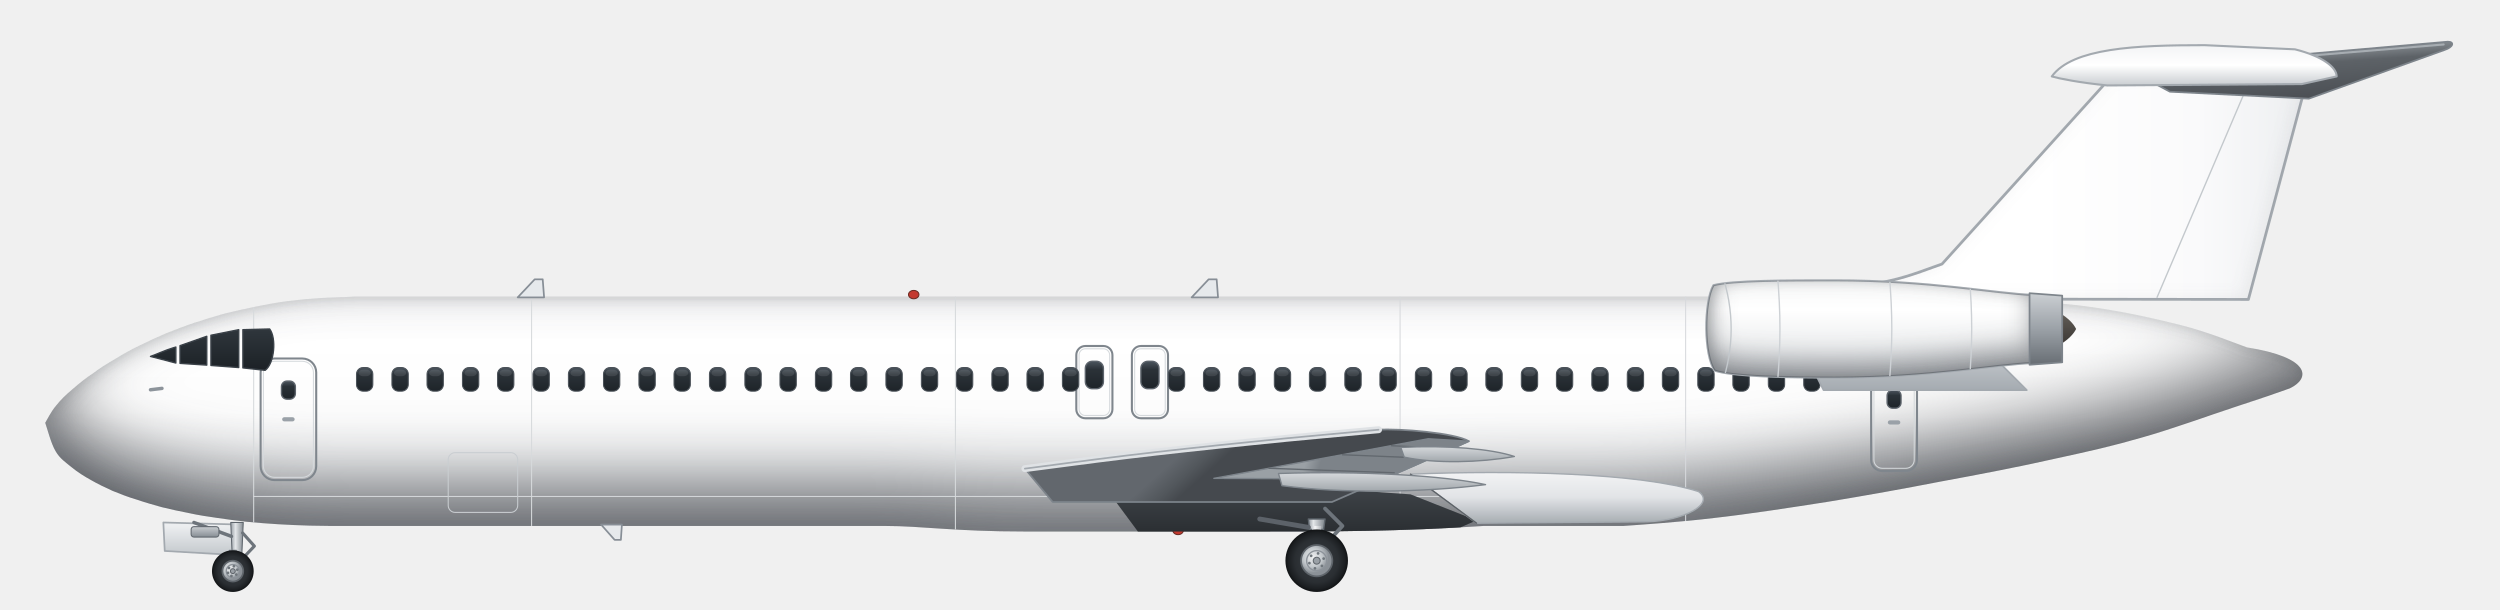
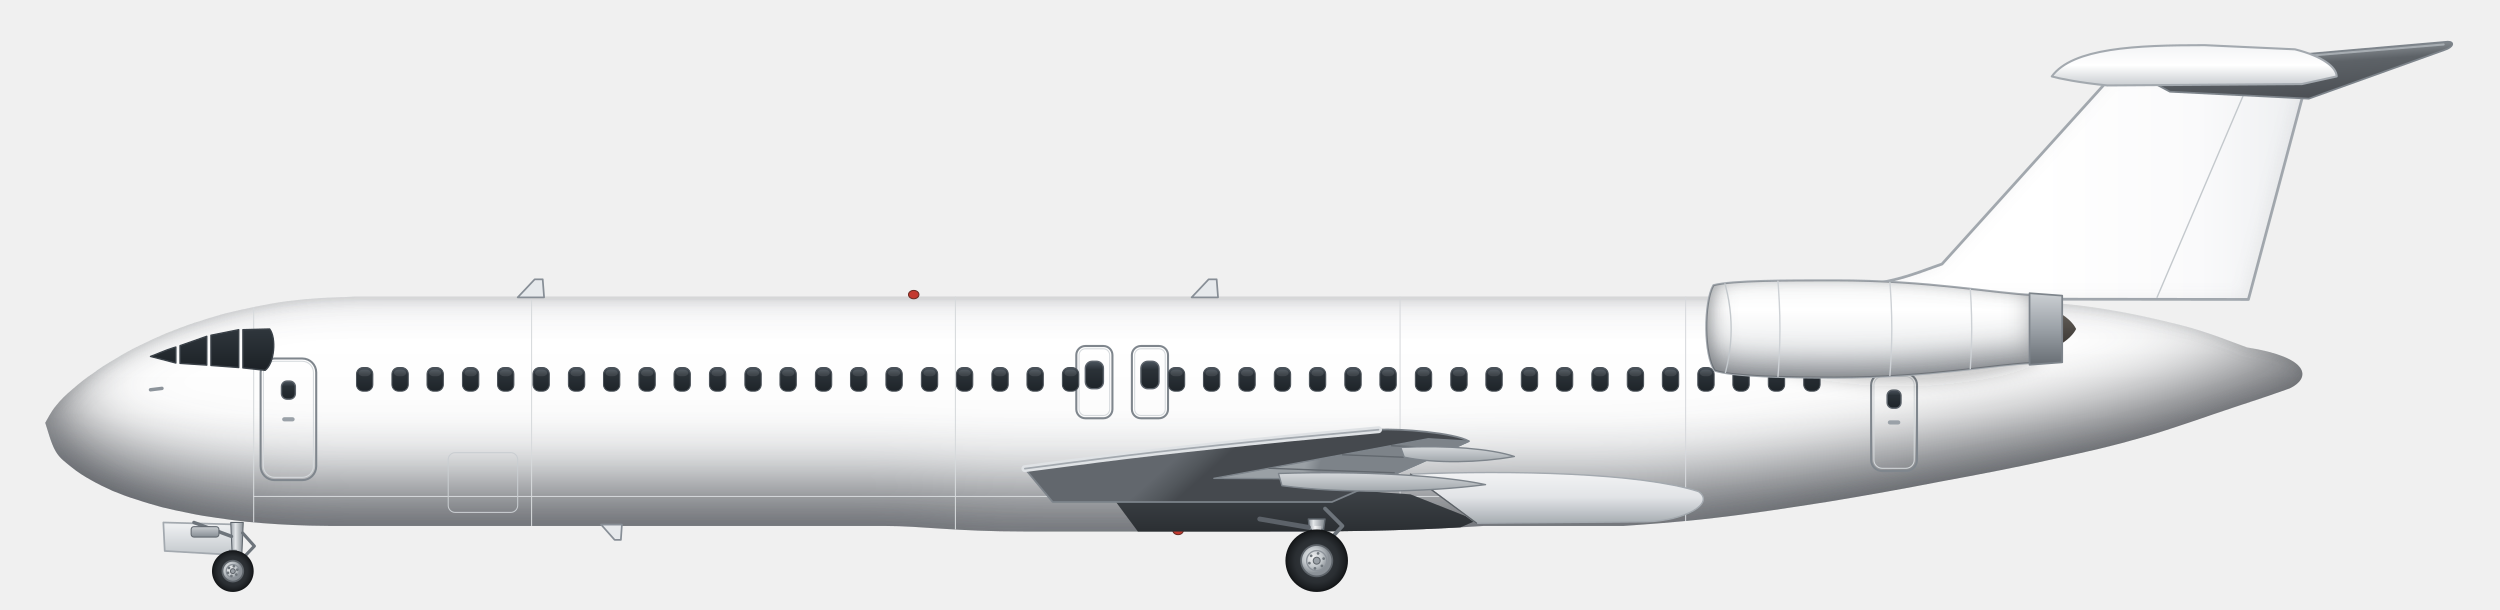
<svg xmlns="http://www.w3.org/2000/svg" viewBox="-12 -170.4 717.6 175.4" width="718" height="175" role="img" aria-label="BAC One-Eleven 500">
  <defs>
    <linearGradient id="BAC111500-g0" gradientUnits="userSpaceOnUse" x1="573.1" y1="-180" x2="651.6" y2="-180">
      <stop offset="0" stop-color="#ffffff" />
      <stop offset="0.6" stop-color="#fafafb" />
      <stop offset="1" stop-color="#eceef0" />
    </linearGradient>
    <filter id="BAC111500-f1" x="-8%" y="-20%" width="115.9%" height="140%" color-interpolation-filters="sRGB">
      <feFlood flood-color="#5b6168" flood-opacity="0.1" result="c" />
      <feComposite in="c" in2="SourceAlpha" operator="out" result="o" />
      <feOffset in="o" dx="-1" dy="0" result="s" />
      <feGaussianBlur in="s" stdDeviation="2.4" result="b" />
      <feComposite in="b" in2="SourceAlpha" operator="in" />
    </filter>
    <linearGradient id="BAC111500-g2" gradientUnits="userSpaceOnUse" x1="0" y1="-85" x2="0" y2="-19">
      <stop offset="0" stop-color="#eceef0" />
      <stop offset="0.0" stop-color="#f8f8f9" />
      <stop offset="0.2" stop-color="#ffffff" />
      <stop offset="0.5" stop-color="#fcfcfc" />
      <stop offset="0.7" stop-color="#f1f2f3" />
      <stop offset="1" stop-color="#e4e6e8" />
    </linearGradient>
    <clipPath id="BAC111500-c3">
      <path d="M0 -48.7C0.5 -49.5 1.7 -52.0 3.1 -53.6C4.4 -55.3 6.1 -56.9 7.9 -58.4C9.7 -60.0 11.6 -61.5 13.7 -62.9C15.7 -64.4 17.9 -65.8 20.2 -67.1C22.4 -68.5 24.8 -69.8 27.3 -71.0C29.7 -72.2 32.3 -73.4 34.9 -74.5C37.5 -75.5 40.2 -76.6 43.0 -77.5C45.8 -78.4 48.6 -79.3 51.5 -80.1C54.4 -80.8 57.4 -81.5 60.4 -82.1C63.4 -82.7 66.5 -83.3 69.6 -83.7C72.7 -84.1 75.9 -84.4 79.2 -84.6C82.4 -84.8 87.4 -84.9 89.1 -85L546.6 -85C553.0 -84.5 574.0 -83.8 585.3 -82.5C596.7 -81.1 606.4 -78.9 614.4 -76.9C622.5 -74.9 630.6 -71.5 633.8 -70.4C652.2 -67.5 652.2 -61.5 646.1 -58.6C643.4 -57.6 637.0 -55.4 629.9 -53.1C622.9 -50.8 612.2 -46.9 603.7 -44.5C595.1 -42.0 588.4 -40.5 578.7 -38.4C569.1 -36.2 556.6 -33.8 545.7 -31.8C534.9 -29.7 524.3 -27.8 513.4 -26.0C502.5 -24.3 490.3 -22.4 480.4 -21.3C470.5 -20.1 458.5 -19.3 454.2 -19L414 -19C390 -17.4 370 -17.4 350 -17.4L282 -17.4C262 -17.4 252 -19 242 -19L85.8 -19C84.2 -19.0 79.4 -19.0 76.2 -19.1C73.1 -19.2 70.1 -19.3 67.0 -19.5C64.0 -19.7 61.0 -19.9 58.1 -20.2C55.2 -20.5 52.4 -20.9 49.6 -21.3C46.8 -21.7 44.1 -22.1 41.4 -22.7C38.7 -23.2 36.1 -23.8 33.6 -24.4C31.1 -25.1 28.6 -25.8 26.3 -26.6C23.9 -27.3 21.6 -28.2 19.4 -29.1C17.2 -30.1 15.1 -31.1 13.2 -32.2C11.2 -33.3 9.3 -34.5 7.6 -35.9C5.9 -37.3 4.2 -38.4 3 -40.5C1.7 -42.6 0.5 -47.3 0 -48.7Z" />
    </clipPath>
    <filter id="BAC111500-f4" x="-6%" y="-100%" width="112.0%" height="300%" color-interpolation-filters="sRGB">
      <feFlood flood-color="#2f3338" flood-opacity="0.7" result="c" />
      <feComposite in="c" in2="SourceAlpha" operator="out" result="o" />
      <feOffset in="o" dx="0" dy="-11.5" result="s" />
      <feGaussianBlur in="s" stdDeviation="9.9" result="b" />
      <feComposite in="b" in2="SourceAlpha" operator="in" />
    </filter>
    <filter id="BAC111500-f5" x="-8%" y="-30%" width="115.9%" height="160%" color-interpolation-filters="sRGB">
      <feFlood flood-color="#4c5258" flood-opacity="0.1" result="c" />
      <feComposite in="c" in2="SourceAlpha" operator="out" result="o" />
      <feOffset in="o" dx="0" dy="1" result="s" />
      <feGaussianBlur in="s" stdDeviation="1.4" result="b" />
      <feComposite in="b" in2="SourceAlpha" operator="in" />
    </filter>
    <filter id="BAC111500-f6" x="-8%" y="-30%" width="115.9%" height="160%" color-interpolation-filters="sRGB">
      <feFlood flood-color="#3b4046" flood-opacity="0.2" result="c" />
      <feComposite in="c" in2="SourceAlpha" operator="out" result="o" />
      <feOffset in="o" dx="2.8" dy="-2" result="s" />
      <feGaussianBlur in="s" stdDeviation="3.5" result="b" />
      <feComposite in="b" in2="SourceAlpha" operator="in" />
    </filter>
    <linearGradient id="BAC111500-g7" gradientUnits="userSpaceOnUse" x1="0" y1="-60.7" x2="0" y2="-55.5">
      <stop offset="0" stop-color="#4b545d" />
      <stop offset="0.3" stop-color="#2b3238" />
      <stop offset="1" stop-color="#1e2429" />
    </linearGradient>
    <linearGradient id="BAC111500-g8" gradientUnits="userSpaceOnUse" x1="0" y1="-66.4" x2="0" y2="-58.5">
      <stop offset="0" stop-color="#4b545d" />
      <stop offset="0.3" stop-color="#2b3238" />
      <stop offset="1" stop-color="#1e2429" />
    </linearGradient>
    <linearGradient id="BAC111500-g9" gradientUnits="userSpaceOnUse" x1="0" y1="-66.4" x2="0" y2="-58.5">
      <stop offset="0" stop-color="#4b545d" />
      <stop offset="0.3" stop-color="#2b3238" />
      <stop offset="1" stop-color="#1e2429" />
    </linearGradient>
    <linearGradient id="BAC111500-g10" gradientUnits="userSpaceOnUse" x1="0" y1="-58.1" x2="0" y2="-52.9">
      <stop offset="0" stop-color="#4b545d" />
      <stop offset="0.3" stop-color="#2b3238" />
      <stop offset="1" stop-color="#1e2429" />
    </linearGradient>
    <linearGradient id="BAC111500-g11" gradientUnits="userSpaceOnUse" x1="0" y1="-64.6" x2="0" y2="-57.8">
      <stop offset="0" stop-color="#4b545d" />
      <stop offset="0.3" stop-color="#2b3238" />
      <stop offset="1" stop-color="#1e2429" />
    </linearGradient>
    <linearGradient id="BAC111500-g12" gradientUnits="userSpaceOnUse" x1="0" y1="-83.1" x2="0" y2="-63.2">
      <stop offset="0" stop-color="#59626b" />
      <stop offset="0.4" stop-color="#2e353b" />
      <stop offset="1" stop-color="#1b2025" />
    </linearGradient>
    <linearGradient id="BAC111500-g13" gradientUnits="userSpaceOnUse" x1="0" y1="-34.3" x2="0" y2="-17.4">
      <stop offset="0" stop-color="#454a4f" />
      <stop offset="1" stop-color="#2b2f33" />
    </linearGradient>
    <linearGradient id="BAC111500-g14" gradientUnits="userSpaceOnUse" x1="0" y1="-34.9" x2="0" y2="-19.8">
      <stop offset="0" stop-color="#f3f4f5" />
      <stop offset="0.5" stop-color="#e2e4e7" />
      <stop offset="1" stop-color="#a7adb2" />
    </linearGradient>
    <linearGradient id="BAC111500-g15" gradientUnits="userSpaceOnUse" x1="363.6" y1="-20" x2="368.4" y2="-20">
      <stop offset="0" stop-color="#8e959c" />
      <stop offset="0.3" stop-color="#e4e7e9" />
      <stop offset="1" stop-color="#7d848b" />
    </linearGradient>
    <linearGradient id="BAC111500-g16" gradientUnits="userSpaceOnUse" x1="363.6" y1="-20" x2="368.4" y2="-20">
      <stop offset="0" stop-color="#9aa1a8" />
      <stop offset="0.4" stop-color="#f6f7f8" />
      <stop offset="1" stop-color="#8b9198" />
    </linearGradient>
    <radialGradient id="BAC111500-g17" gradientUnits="userSpaceOnUse" cx="366" cy="-9" r="9">
      <stop offset="0" stop-color="#3a3f44" />
      <stop offset="0.7" stop-color="#2a2e32" />
      <stop offset="0.9" stop-color="#1c1f22" />
      <stop offset="1" stop-color="#111315" />
    </radialGradient>
    <radialGradient id="BAC111500-g18" gradientUnits="userSpaceOnUse" cx="364.9" cy="-10.0" r="4.5">
      <stop offset="0" stop-color="#f0f1f2" />
      <stop offset="0.6" stop-color="#c3c8cc" />
      <stop offset="1" stop-color="#8b9197" />
    </radialGradient>
    <linearGradient id="BAC111500-g19" gradientUnits="userSpaceOnUse" x1="0" y1="-19" x2="0" y2="-10.6">
      <stop offset="0" stop-color="#eceef0" />
      <stop offset="1" stop-color="#c3c8cc" />
    </linearGradient>
    <linearGradient id="BAC111500-g20" gradientUnits="userSpaceOnUse" x1="53.2" y1="-20" x2="57.2" y2="-20">
      <stop offset="0" stop-color="#8e959c" />
      <stop offset="0.4" stop-color="#e4e7e9" />
      <stop offset="1" stop-color="#7d848b" />
    </linearGradient>
    <linearGradient id="BAC111500-g21" gradientUnits="userSpaceOnUse" x1="0" y1="-18.8" x2="0" y2="-15.8">
      <stop offset="0" stop-color="#c9cdd1" />
      <stop offset="1" stop-color="#868d94" />
    </linearGradient>
    <radialGradient id="BAC111500-g22" gradientUnits="userSpaceOnUse" cx="54" cy="-6" r="6">
      <stop offset="0" stop-color="#3a3f44" />
      <stop offset="0.7" stop-color="#2a2e32" />
      <stop offset="0.9" stop-color="#1c1f22" />
      <stop offset="1" stop-color="#111315" />
    </radialGradient>
    <radialGradient id="BAC111500-g23" gradientUnits="userSpaceOnUse" cx="53.2" cy="-6.7" r="3">
      <stop offset="0" stop-color="#f0f1f2" />
      <stop offset="0.6" stop-color="#c3c8cc" />
      <stop offset="1" stop-color="#8b9197" />
    </radialGradient>
    <linearGradient id="BAC111500-g24" gradientUnits="userSpaceOnUse" x1="327.8" y1="-40.5" x2="333.8" y2="-33.7">
      <stop offset="0" stop-color="#62676d" />
      <stop offset="0.6" stop-color="#52575c" />
      <stop offset="1" stop-color="#45494e" />
    </linearGradient>
    <linearGradient id="BAC111500-g25" gradientUnits="userSpaceOnUse" x1="362.9" y1="-37.6" x2="366.9" y2="-36.4">
      <stop offset="0" stop-color="#9aa0a5" />
      <stop offset="1" stop-color="#7d8389" />
    </linearGradient>
    <linearGradient id="BAC111500-g26" gradientUnits="userSpaceOnUse" x1="0" y1="-34.7" x2="0" y2="-28.3">
      <stop offset="0" stop-color="#d9dcdf" />
      <stop offset="1" stop-color="#9ba1a6" />
    </linearGradient>
    <linearGradient id="BAC111500-g27" gradientUnits="userSpaceOnUse" x1="0" y1="-42.2" x2="0" y2="-36.9">
      <stop offset="0" stop-color="#d9dcdf" />
      <stop offset="1" stop-color="#9ba1a6" />
    </linearGradient>
    <linearGradient id="BAC111500-g28" gradientUnits="userSpaceOnUse" x1="651.6" y1="-156.4" x2="652.6" y2="-142">
      <stop offset="0" stop-color="#8b9196" />
      <stop offset="0.3" stop-color="#5d6267" />
      <stop offset="1" stop-color="#4b4f54" />
    </linearGradient>
    <linearGradient id="BAC111500-g29" gradientUnits="userSpaceOnUse" x1="0" y1="-157.4" x2="0" y2="-145.8">
      <stop offset="0" stop-color="#f3f4f5" />
      <stop offset="0.5" stop-color="#ffffff" />
      <stop offset="1" stop-color="#c9cdd1" />
    </linearGradient>
-     <linearGradient id="BAC111500-g30" gradientUnits="userSpaceOnUse" x1="0" y1="-75.7" x2="0" y2="-58.1">
-       <stop offset="0" stop-color="#d9dcdf" />
-       <stop offset="1" stop-color="#a5abb1" />
-     </linearGradient>
+     <filter id="BAC111500-f30" x="-30%" y="-60%" width="160%" height="220%">
+       <feGaussianBlur stdDeviation="2.4" />
+     </filter>
    <linearGradient id="BAC111500-g31" gradientUnits="userSpaceOnUse" x1="0" y1="-83.1" x2="0" y2="-68.4">
      <stop offset="0" stop-color="#6d6862" />
      <stop offset="1" stop-color="#2f2c29" />
    </linearGradient>
    <linearGradient id="BAC111500-g32" gradientUnits="userSpaceOnUse" x1="0" y1="-89.7" x2="0" y2="-61.7">
      <stop offset="0" stop-color="#e4e6e8" />
      <stop offset="0.0" stop-color="#f7f8f8" />
      <stop offset="0.3" stop-color="#ffffff" />
      <stop offset="0.6" stop-color="#f1f2f3" />
      <stop offset="1" stop-color="#dcdfe2" />
    </linearGradient>
    <filter id="BAC111500-f33" x="-30%" y="-60%" width="160%" height="220.0%" color-interpolation-filters="sRGB">
      <feFlood flood-color="#30353a" flood-opacity="0.5" result="c" />
      <feComposite in="c" in2="SourceAlpha" operator="out" result="o" />
      <feOffset in="o" dx="0" dy="-4" result="s" />
      <feGaussianBlur in="s" stdDeviation="4" result="b" />
      <feComposite in="b" in2="SourceAlpha" operator="in" />
    </filter>
    <filter id="BAC111500-f34" x="-30%" y="-30%" width="160%" height="160%" color-interpolation-filters="sRGB">
      <feFlood flood-color="#41474d" flood-opacity="0.2" result="c" />
      <feComposite in="c" in2="SourceAlpha" operator="out" result="o" />
      <feOffset in="o" dx="1.6" dy="0" result="s" />
      <feGaussianBlur in="s" stdDeviation="1.6" result="b" />
      <feComposite in="b" in2="SourceAlpha" operator="in" />
    </filter>
    <clipPath id="BAC111500-c35">
      <path d="M480.2 -88.3C485.7 -89.7 501.3 -89.7 515.1 -89.7C542.7 -89.7 561.1 -85.9 572.2 -85.5L572.2 -65.9C561.1 -65.5 542.7 -61.7 515.1 -61.7C501.3 -61.7 485.7 -62.0 480.6 -63.7C477.4 -68.0 477.4 -83.4 480.2 -88.3Z" />
    </clipPath>
    <linearGradient id="BAC111500-g36" gradientUnits="userSpaceOnUse" x1="0" y1="-85.5" x2="0" y2="-65.9">
      <stop offset="0" stop-color="#c9cdd1" />
      <stop offset="0.5" stop-color="#9ba1a7" />
      <stop offset="1" stop-color="#6a7076" />
    </linearGradient>
  </defs>
  <path d="M486.0 -84.4C490.0 -84.7 502.5 -85.3 510.0 -86.2C517.5 -87.0 525.0 -88.2 531.0 -89.6C537.0 -90.9 543.5 -93.6 546.0 -94.4L594.6 -148.2C595.6 -149.4 596.6 -149.4 599.2 -149.4L651.6 -149.4L634.2 -84.2Z" fill="url(#BAC111500-g0)" stroke="#a3a9af" stroke-width="0.8" stroke-linejoin="round" stroke-linecap="round" />
  <path d="M486.0 -84.4C490.0 -84.7 502.5 -85.3 510.0 -86.2C517.5 -87.0 525.0 -88.2 531.0 -89.6C537.0 -90.9 543.5 -93.6 546.0 -94.4L594.6 -148.2C595.6 -149.4 596.6 -149.4 599.2 -149.4L651.6 -149.4L634.2 -84.2Z" fill="#000" filter="url(#BAC111500-f1)" />
  <path d="M634.8 -147.8L607.9 -84.8" fill="none" stroke="#c3c8cc" stroke-width="0.4" stroke-linejoin="round" stroke-linecap="round" />
  <path d="M599.6 -146.6L650.6 -146.6" fill="none" stroke="#d0d4d8" stroke-width="0.4" stroke-linejoin="round" stroke-linecap="round" />
  <path d="M0 -48.7C0.5 -49.5 1.7 -52.0 3.1 -53.6C4.4 -55.3 6.1 -56.9 7.9 -58.4C9.7 -60.0 11.6 -61.5 13.7 -62.9C15.7 -64.4 17.9 -65.8 20.2 -67.1C22.4 -68.5 24.8 -69.8 27.3 -71.0C29.7 -72.2 32.3 -73.4 34.9 -74.5C37.5 -75.5 40.2 -76.6 43.0 -77.5C45.8 -78.4 48.6 -79.3 51.5 -80.1C54.4 -80.8 57.4 -81.5 60.4 -82.1C63.4 -82.7 66.5 -83.3 69.6 -83.7C72.7 -84.1 75.9 -84.4 79.2 -84.6C82.4 -84.8 87.4 -84.9 89.1 -85L546.6 -85C553.0 -84.5 574.0 -83.8 585.3 -82.5C596.7 -81.1 606.4 -78.9 614.4 -76.9C622.5 -74.9 630.6 -71.5 633.8 -70.4C652.2 -67.5 652.2 -61.5 646.1 -58.6C643.4 -57.6 637.0 -55.4 629.9 -53.1C622.9 -50.8 612.2 -46.9 603.7 -44.5C595.1 -42.0 588.4 -40.5 578.7 -38.4C569.1 -36.2 556.6 -33.8 545.7 -31.8C534.9 -29.7 524.3 -27.8 513.4 -26.0C502.5 -24.3 490.3 -22.4 480.4 -21.3C470.5 -20.1 458.5 -19.3 454.2 -19L414 -19C390 -17.4 370 -17.4 350 -17.4L282 -17.4C262 -17.4 252 -19 242 -19L85.8 -19C84.2 -19.0 79.4 -19.0 76.2 -19.1C73.1 -19.2 70.1 -19.3 67.0 -19.5C64.0 -19.7 61.0 -19.9 58.1 -20.2C55.2 -20.5 52.4 -20.9 49.6 -21.3C46.8 -21.7 44.1 -22.1 41.4 -22.7C38.7 -23.2 36.1 -23.8 33.6 -24.4C31.1 -25.1 28.6 -25.8 26.3 -26.6C23.9 -27.3 21.6 -28.2 19.4 -29.1C17.2 -30.1 15.1 -31.1 13.2 -32.2C11.2 -33.3 9.3 -34.5 7.6 -35.9C5.9 -37.3 4.2 -38.4 3 -40.5C1.7 -42.6 0.5 -47.3 0 -48.7Z" fill="url(#BAC111500-g2)" />
  <path d="M0 -48.7C0.5 -49.5 1.7 -52.0 3.1 -53.6C4.4 -55.3 6.1 -56.9 7.9 -58.4C9.7 -60.0 11.6 -61.5 13.7 -62.9C15.7 -64.4 17.9 -65.8 20.2 -67.1C22.4 -68.5 24.8 -69.8 27.3 -71.0C29.7 -72.2 32.3 -73.4 34.9 -74.5C37.5 -75.5 40.2 -76.6 43.0 -77.5C45.8 -78.4 48.6 -79.3 51.5 -80.1C54.4 -80.8 57.4 -81.5 60.4 -82.1C63.4 -82.7 66.5 -83.3 69.6 -83.7C72.7 -84.1 75.9 -84.4 79.2 -84.6C82.4 -84.8 87.4 -84.9 89.1 -85L546.6 -85C553.0 -84.5 574.0 -83.8 585.3 -82.5C596.7 -81.1 606.4 -78.9 614.4 -76.9C622.5 -74.9 630.6 -71.5 633.8 -70.4C652.2 -67.5 652.2 -61.5 646.1 -58.6C643.4 -57.6 637.0 -55.4 629.9 -53.1C622.9 -50.8 612.2 -46.9 603.7 -44.5C595.1 -42.0 588.4 -40.5 578.7 -38.4C569.1 -36.2 556.6 -33.8 545.7 -31.8C534.9 -29.7 524.3 -27.8 513.4 -26.0C502.5 -24.3 490.3 -22.4 480.4 -21.3C470.5 -20.1 458.5 -19.3 454.2 -19L414 -19C390 -17.4 370 -17.4 350 -17.4L282 -17.4C262 -17.4 252 -19 242 -19L85.8 -19C84.2 -19.0 79.4 -19.0 76.2 -19.1C73.1 -19.2 70.1 -19.3 67.0 -19.5C64.0 -19.7 61.0 -19.9 58.1 -20.2C55.2 -20.5 52.4 -20.9 49.6 -21.3C46.8 -21.7 44.1 -22.1 41.4 -22.7C38.7 -23.2 36.1 -23.8 33.6 -24.4C31.1 -25.1 28.6 -25.8 26.3 -26.6C23.9 -27.3 21.6 -28.2 19.4 -29.1C17.2 -30.1 15.1 -31.1 13.2 -32.2C11.2 -33.3 9.3 -34.5 7.6 -35.9C5.9 -37.3 4.2 -38.4 3 -40.5C1.7 -42.6 0.5 -47.3 0 -48.7Z" fill="#000" filter="url(#BAC111500-f4)" />
  <path d="M0 -48.7C0.5 -49.5 1.7 -52.0 3.1 -53.6C4.4 -55.3 6.1 -56.9 7.9 -58.4C9.7 -60.0 11.6 -61.5 13.7 -62.9C15.7 -64.4 17.9 -65.8 20.2 -67.1C22.4 -68.5 24.8 -69.8 27.3 -71.0C29.7 -72.2 32.3 -73.4 34.9 -74.5C37.5 -75.5 40.2 -76.6 43.0 -77.5C45.8 -78.4 48.6 -79.3 51.5 -80.1C54.4 -80.8 57.4 -81.5 60.4 -82.1C63.4 -82.7 66.5 -83.3 69.6 -83.7C72.7 -84.1 75.9 -84.4 79.2 -84.6C82.4 -84.8 87.4 -84.9 89.1 -85L546.6 -85C553.0 -84.5 574.0 -83.8 585.3 -82.5C596.7 -81.1 606.4 -78.9 614.4 -76.9C622.5 -74.9 630.6 -71.5 633.8 -70.4C652.2 -67.5 652.2 -61.5 646.1 -58.6C643.4 -57.6 637.0 -55.4 629.9 -53.1C622.9 -50.8 612.2 -46.9 603.7 -44.5C595.1 -42.0 588.4 -40.5 578.7 -38.4C569.1 -36.2 556.6 -33.8 545.7 -31.8C534.9 -29.7 524.3 -27.8 513.4 -26.0C502.5 -24.3 490.3 -22.4 480.4 -21.3C470.5 -20.1 458.5 -19.3 454.2 -19L414 -19C390 -17.4 370 -17.4 350 -17.4L282 -17.4C262 -17.4 252 -19 242 -19L85.8 -19C84.2 -19.0 79.4 -19.0 76.2 -19.1C73.1 -19.2 70.1 -19.3 67.0 -19.5C64.0 -19.7 61.0 -19.9 58.1 -20.2C55.2 -20.5 52.4 -20.9 49.6 -21.3C46.8 -21.7 44.1 -22.1 41.4 -22.7C38.7 -23.2 36.1 -23.8 33.6 -24.4C31.1 -25.1 28.6 -25.8 26.3 -26.6C23.9 -27.3 21.6 -28.2 19.4 -29.1C17.2 -30.1 15.1 -31.1 13.2 -32.2C11.2 -33.3 9.3 -34.5 7.6 -35.9C5.9 -37.3 4.2 -38.4 3 -40.5C1.7 -42.6 0.5 -47.3 0 -48.7Z" fill="#000" filter="url(#BAC111500-f5)" />
  <path d="M0 -48.7C0.5 -49.5 1.7 -52.0 3.1 -53.6C4.4 -55.3 6.1 -56.9 7.9 -58.4C9.7 -60.0 11.6 -61.5 13.7 -62.9C15.7 -64.4 17.9 -65.8 20.2 -67.1C22.4 -68.5 24.8 -69.8 27.3 -71.0C29.7 -72.2 32.3 -73.4 34.9 -74.5C37.5 -75.5 40.2 -76.6 43.0 -77.5C45.8 -78.4 48.6 -79.3 51.5 -80.1C54.4 -80.8 57.4 -81.5 60.4 -82.1C63.4 -82.7 66.5 -83.3 69.6 -83.7C72.7 -84.1 75.9 -84.4 79.2 -84.6C82.4 -84.8 87.4 -84.9 89.1 -85L546.6 -85C553.0 -84.5 574.0 -83.8 585.3 -82.5C596.7 -81.1 606.4 -78.9 614.4 -76.9C622.5 -74.9 630.6 -71.5 633.8 -70.4C652.2 -67.5 652.2 -61.5 646.1 -58.6C643.4 -57.6 637.0 -55.4 629.9 -53.1C622.9 -50.8 612.2 -46.9 603.7 -44.5C595.1 -42.0 588.4 -40.5 578.7 -38.4C569.1 -36.2 556.6 -33.8 545.7 -31.8C534.9 -29.7 524.3 -27.8 513.4 -26.0C502.5 -24.3 490.3 -22.4 480.4 -21.3C470.5 -20.1 458.5 -19.3 454.2 -19L414 -19C390 -17.4 370 -17.4 350 -17.4L282 -17.4C262 -17.4 252 -19 242 -19L85.8 -19C84.2 -19.0 79.4 -19.0 76.2 -19.1C73.1 -19.2 70.1 -19.3 67.0 -19.5C64.0 -19.7 61.0 -19.9 58.1 -20.2C55.2 -20.5 52.4 -20.9 49.6 -21.3C46.8 -21.7 44.1 -22.1 41.4 -22.7C38.7 -23.2 36.1 -23.8 33.6 -24.4C31.1 -25.1 28.6 -25.8 26.3 -26.6C23.9 -27.3 21.6 -28.2 19.4 -29.1C17.2 -30.1 15.1 -31.1 13.2 -32.2C11.2 -33.3 9.3 -34.5 7.6 -35.9C5.9 -37.3 4.2 -38.4 3 -40.5C1.7 -42.6 0.5 -47.3 0 -48.7Z" fill="#000" filter="url(#BAC111500-f6)" />
  <g clip-path="url(#BAC111500-c3)" fill="none" stroke="#d6d9dc" stroke-width="0.3" stroke-linejoin="round" stroke-linecap="round">
    <path d="M60 -91L60 1" />
    <path d="M140 -91L140 1" />
    <path d="M262 -91L262 1" />
    <path d="M390 -91L390 1" />
    <path d="M472.2 -91L472.2 1" />
    <path d="M60.0 -27.5L474 -27.5" />
  </g>
  <g clip-path="url(#BAC111500-c3)">
    <rect x="62" y="-67.2" width="16" height="35" rx="4" fill="none" stroke="#7f868d" stroke-width="0.6" stroke-linejoin="round" stroke-linecap="round" />
    <rect x="62.8" y="-66.4" width="14.4" height="33.4" rx="3.2" fill="none" stroke="#d5d9dc" stroke-width="0.3" stroke-linejoin="round" stroke-linecap="round" />
    <rect x="68" y="-60.7" width="4" height="5.2" rx="1.6" fill="url(#BAC111500-g7)" stroke="#5c636b" stroke-width="0.4" stroke-linejoin="round" stroke-linecap="round" />
    <rect x="68.2" y="-50.3" width="3.6" height="1.2" rx="0.6" fill="#9aa1a8" />
  </g>
  <g clip-path="url(#BAC111500-c3)">
    <rect x="296.8" y="-70.8" width="10.4" height="20.8" rx="2.6" fill="none" stroke="#7f868d" stroke-width="0.6" stroke-linejoin="round" stroke-linecap="round" />
    <rect x="297.6" y="-70.0" width="8.8" height="19.2" rx="1.8" fill="none" stroke="#d5d9dc" stroke-width="0.3" stroke-linejoin="round" stroke-linecap="round" />
    <rect x="299.4" y="-66.4" width="5.2" height="7.9" rx="2.0" fill="url(#BAC111500-g8)" stroke="#5c636b" stroke-width="0.4" stroke-linejoin="round" stroke-linecap="round" />
  </g>
  <g clip-path="url(#BAC111500-c3)">
    <rect x="312.8" y="-70.8" width="10.4" height="20.8" rx="2.6" fill="none" stroke="#7f868d" stroke-width="0.6" stroke-linejoin="round" stroke-linecap="round" />
    <rect x="313.6" y="-70.0" width="8.8" height="19.2" rx="1.8" fill="none" stroke="#d5d9dc" stroke-width="0.3" stroke-linejoin="round" stroke-linecap="round" />
    <rect x="315.4" y="-66.4" width="5.2" height="7.9" rx="2.0" fill="url(#BAC111500-g9)" stroke="#5c636b" stroke-width="0.4" stroke-linejoin="round" stroke-linecap="round" />
  </g>
  <g clip-path="url(#BAC111500-c3)">
    <rect x="525.6" y="-62.8" width="13.2" height="28" rx="3.2" fill="none" stroke="#7f868d" stroke-width="0.6" stroke-linejoin="round" stroke-linecap="round" />
    <rect x="526.4" y="-62.0" width="11.6" height="26.4" rx="2.4" fill="none" stroke="#d5d9dc" stroke-width="0.3" stroke-linejoin="round" stroke-linecap="round" />
    <rect x="530.2" y="-58.1" width="4" height="5.2" rx="1.6" fill="url(#BAC111500-g10)" stroke="#5c636b" stroke-width="0.4" stroke-linejoin="round" stroke-linecap="round" />
    <rect x="530.4" y="-49.4" width="3.6" height="1.2" rx="0.6" fill="#9aa1a8" />
  </g>
  <g clip-path="url(#BAC111500-c3)">
    <rect x="116" y="-40.1" width="20" height="17.2" rx="2" fill="none" stroke="#c9cdd1" stroke-width="0.3" stroke-linejoin="round" stroke-linecap="round" />
  </g>
  <g clip-path="url(#BAC111500-c3)">
    <g fill="url(#BAC111500-g11)" stroke="#4a5158" stroke-width="0.3" stroke-linejoin="round" stroke-linecap="round">
      <rect x="89.6" y="-64.6" width="4.7" height="6.8" rx="1.9" />
      <rect x="99.8" y="-64.6" width="4.7" height="6.8" rx="1.9" />
      <rect x="109.9" y="-64.6" width="4.7" height="6.8" rx="1.9" />
      <rect x="120.1" y="-64.6" width="4.7" height="6.8" rx="1.9" />
      <rect x="130.2" y="-64.6" width="4.7" height="6.8" rx="1.9" />
      <rect x="140.4" y="-64.6" width="4.7" height="6.8" rx="1.9" />
      <rect x="150.6" y="-64.6" width="4.7" height="6.8" rx="1.9" />
      <rect x="160.7" y="-64.6" width="4.7" height="6.8" rx="1.9" />
      <rect x="170.9" y="-64.6" width="4.7" height="6.8" rx="1.9" />
      <rect x="181.0" y="-64.6" width="4.7" height="6.8" rx="1.9" />
      <rect x="191.2" y="-64.6" width="4.7" height="6.8" rx="1.9" />
      <rect x="201.4" y="-64.6" width="4.7" height="6.8" rx="1.9" />
      <rect x="211.5" y="-64.6" width="4.7" height="6.8" rx="1.9" />
      <rect x="221.7" y="-64.6" width="4.7" height="6.8" rx="1.9" />
      <rect x="231.8" y="-64.6" width="4.7" height="6.8" rx="1.9" />
      <rect x="242.0" y="-64.6" width="4.7" height="6.8" rx="1.9" />
      <rect x="252.2" y="-64.6" width="4.7" height="6.8" rx="1.9" />
      <rect x="262.3" y="-64.6" width="4.7" height="6.8" rx="1.9" />
      <rect x="272.5" y="-64.6" width="4.7" height="6.8" rx="1.9" />
      <rect x="282.6" y="-64.6" width="4.7" height="6.8" rx="1.9" />
      <rect x="292.8" y="-64.6" width="4.7" height="6.8" rx="1.9" />
      <rect x="323.3" y="-64.6" width="4.7" height="6.8" rx="1.9" />
      <rect x="333.4" y="-64.6" width="4.7" height="6.8" rx="1.9" />
      <rect x="343.6" y="-64.6" width="4.7" height="6.8" rx="1.9" />
      <rect x="353.8" y="-64.6" width="4.7" height="6.8" rx="1.9" />
      <rect x="363.9" y="-64.6" width="4.7" height="6.8" rx="1.9" />
      <rect x="374.1" y="-64.6" width="4.7" height="6.8" rx="1.9" />
      <rect x="384.2" y="-64.6" width="4.7" height="6.8" rx="1.9" />
      <rect x="394.4" y="-64.6" width="4.7" height="6.8" rx="1.9" />
      <rect x="404.6" y="-64.6" width="4.7" height="6.8" rx="1.9" />
      <rect x="414.7" y="-64.6" width="4.7" height="6.8" rx="1.9" />
      <rect x="424.9" y="-64.6" width="4.7" height="6.8" rx="1.9" />
      <rect x="435.0" y="-64.6" width="4.7" height="6.8" rx="1.9" />
      <rect x="445.2" y="-64.6" width="4.7" height="6.8" rx="1.9" />
      <rect x="455.4" y="-64.6" width="4.7" height="6.8" rx="1.9" />
      <rect x="465.5" y="-64.6" width="4.7" height="6.8" rx="1.9" />
      <rect x="475.7" y="-64.6" width="4.7" height="6.8" rx="1.9" />
      <rect x="485.8" y="-64.6" width="4.7" height="6.8" rx="1.9" />
      <rect x="496.0" y="-64.6" width="4.7" height="6.8" rx="1.9" />
      <rect x="506.2" y="-64.6" width="4.7" height="6.8" rx="1.9" />
    </g>
    <g fill="#ffffff" opacity="0.1">
      <rect x="90.2" y="-64.0" width="3.5" height="1.9" rx="1.3" />
      <rect x="100.4" y="-64.0" width="3.5" height="1.9" rx="1.3" />
      <rect x="110.5" y="-64.0" width="3.5" height="1.9" rx="1.3" />
      <rect x="120.7" y="-64.0" width="3.5" height="1.9" rx="1.3" />
      <rect x="130.8" y="-64.0" width="3.5" height="1.9" rx="1.3" />
      <rect x="141.0" y="-64.0" width="3.5" height="1.9" rx="1.3" />
      <rect x="151.2" y="-64.0" width="3.5" height="1.9" rx="1.3" />
      <rect x="161.3" y="-64.0" width="3.5" height="1.9" rx="1.3" />
      <rect x="171.5" y="-64.0" width="3.5" height="1.9" rx="1.3" />
      <rect x="181.6" y="-64.0" width="3.5" height="1.9" rx="1.3" />
      <rect x="191.8" y="-64.0" width="3.5" height="1.9" rx="1.3" />
      <rect x="202.0" y="-64.0" width="3.5" height="1.9" rx="1.3" />
      <rect x="212.1" y="-64.0" width="3.5" height="1.9" rx="1.3" />
      <rect x="222.3" y="-64.0" width="3.5" height="1.9" rx="1.3" />
      <rect x="232.4" y="-64.0" width="3.5" height="1.9" rx="1.3" />
      <rect x="242.6" y="-64.0" width="3.5" height="1.9" rx="1.3" />
      <rect x="252.8" y="-64.0" width="3.5" height="1.9" rx="1.3" />
      <rect x="262.9" y="-64.0" width="3.5" height="1.9" rx="1.3" />
      <rect x="273.1" y="-64.0" width="3.5" height="1.9" rx="1.3" />
      <rect x="283.2" y="-64.0" width="3.5" height="1.9" rx="1.3" />
      <rect x="293.4" y="-64.0" width="3.5" height="1.9" rx="1.3" />
      <rect x="323.9" y="-64.0" width="3.5" height="1.9" rx="1.3" />
      <rect x="334.0" y="-64.0" width="3.5" height="1.9" rx="1.3" />
      <rect x="344.2" y="-64.0" width="3.5" height="1.9" rx="1.3" />
      <rect x="354.4" y="-64.0" width="3.5" height="1.9" rx="1.3" />
      <rect x="364.5" y="-64.0" width="3.5" height="1.9" rx="1.3" />
      <rect x="374.7" y="-64.0" width="3.5" height="1.9" rx="1.3" />
      <rect x="384.8" y="-64.0" width="3.5" height="1.9" rx="1.3" />
      <rect x="395.0" y="-64.0" width="3.5" height="1.9" rx="1.3" />
      <rect x="405.2" y="-64.0" width="3.5" height="1.9" rx="1.3" />
      <rect x="415.3" y="-64.0" width="3.5" height="1.9" rx="1.3" />
      <rect x="425.5" y="-64.0" width="3.5" height="1.9" rx="1.3" />
      <rect x="435.6" y="-64.0" width="3.5" height="1.9" rx="1.3" />
      <rect x="445.8" y="-64.0" width="3.5" height="1.9" rx="1.3" />
      <rect x="456.0" y="-64.0" width="3.5" height="1.9" rx="1.3" />
      <rect x="466.1" y="-64.0" width="3.5" height="1.9" rx="1.3" />
      <rect x="476.3" y="-64.0" width="3.5" height="1.9" rx="1.3" />
      <rect x="486.4" y="-64.0" width="3.5" height="1.9" rx="1.3" />
      <rect x="496.6" y="-64.0" width="3.5" height="1.9" rx="1.3" />
      <rect x="506.8" y="-64.0" width="3.5" height="1.9" rx="1.3" />
    </g>
  </g>
  <g fill="url(#BAC111500-g12)" stroke="#3a4148" stroke-width="0.4" stroke-linejoin="round" stroke-linecap="round">
    <path d="M30.3 -67.8C32.3 -68.5 34.3 -69.5 36.9 -70.3L37.6 -70.5L37.6 -65.9Z" />
    <path d="M38.8 -65.8L38.8 -70.9L46.5 -73.6L46.5 -65.3Z" />
    <path d="M47.7 -65.2L47.7 -73.9L55.7 -75.5L55.7 -64.6Z" />
    <path d="M56.9 -64.5L56.9 -75.5L64.6 -75.7C66.6 -73.1 66 -65.8 63.3 -63.8Z" />
  </g>
  <path d="M33.6 -58.6L30.3 -58.2" fill="none" stroke="#8d949b" stroke-width="1" stroke-linejoin="round" stroke-linecap="round" />
  <path d="M136 -84.8L143.6 -84.8L143.2 -90L140.9 -90Z" fill="#e6e9ec" stroke="#878e96" stroke-width="0.5" stroke-linejoin="round" stroke-linecap="round" />
  <path d="M330 -84.8L337.6 -84.8L337.2 -90L334.9 -90Z" fill="#e6e9ec" stroke="#878e96" stroke-width="0.5" stroke-linejoin="round" stroke-linecap="round" />
  <path d="M160 -19.4L166 -19.4L165.7 -15L163.9 -15Z" fill="#e6e9ec" stroke="#878e96" stroke-width="0.5" stroke-linejoin="round" stroke-linecap="round" />
  <ellipse cx="250" cy="-85.6" rx="1.5" ry="1.2" fill="#c4392f" stroke="#6b2a22" stroke-width="0.3" stroke-linejoin="round" stroke-linecap="round" />
  <ellipse cx="326.1" cy="-17.7" rx="1.5" ry="1.2" fill="#c4392f" stroke="#6b2a22" stroke-width="0.3" stroke-linejoin="round" stroke-linecap="round" />
  <g clip-path="url(#BAC111500-c3)">
    <path d="M302 -34.3L393 -28.1L412 -20.6L400 -15.4L316 -15.4Z" fill="url(#BAC111500-g13)" />
  </g>
  <path d="M393 -33.9C422.0 -35.1 459.3 -34.3 475.9 -28.9C480.9 -25.4 471.7 -20.5 461.0 -20.2L412 -19.8Z" fill="url(#BAC111500-g14)" stroke="#a3a9af" stroke-width="0.4" stroke-linejoin="round" stroke-linecap="round" />
  <path d="M393 -33.9L412 -19.8" fill="none" stroke="#5c6166" stroke-width="0.4" stroke-linejoin="round" stroke-linecap="round" />
  <g>
    <path d="M363.6 -21L368.4 -21L368.0 -18L363.9 -18Z" fill="url(#BAC111500-g15)" stroke="#5f666d" stroke-width="0.4" stroke-linejoin="round" stroke-linecap="round" />
    <path d="M364.6 -19L367.3 -19L367.2 -9L364.8 -9Z" fill="url(#BAC111500-g16)" />
    <path d="M368.4 -24L373.4 -19L367.9 -13" fill="none" stroke="#6d747b" stroke-width="1.1" stroke-linejoin="round" stroke-linecap="round" />
    <path d="M363.6 -18.6L349.6 -21" fill="none" stroke="#5c6269" stroke-width="1.4" stroke-linejoin="round" stroke-linecap="round" />
    <circle cx="366" cy="-9" r="9" fill="url(#BAC111500-g17)" />
    <circle cx="366" cy="-9" r="4.5" fill="url(#BAC111500-g18)" stroke="#5f656b" stroke-width="0.5" stroke-linejoin="round" stroke-linecap="round" />
    <circle cx="366" cy="-9" r="2.9" fill="none" stroke="#8d939a" stroke-width="0.4" stroke-linejoin="round" stroke-linecap="round" />
    <circle cx="368.0" cy="-9.6" r="0.4" fill="#6f767c" />
    <circle cx="366.4" cy="-11.1" r="0.4" fill="#6f767c" />
    <circle cx="364.4" cy="-10.4" r="0.4" fill="#6f767c" />
    <circle cx="363.9" cy="-8.3" r="0.4" fill="#6f767c" />
    <circle cx="365.5" cy="-6.8" r="0.4" fill="#6f767c" />
    <circle cx="367.5" cy="-7.5" r="0.4" fill="#6f767c" />
    <circle cx="366" cy="-9" r="1.0" fill="#9aa0a6" stroke="#5f656b" stroke-width="0.3" stroke-linejoin="round" stroke-linecap="round" />
  </g>
  <g>
    <path d="M34 -20L56 -19.4L55.2 -10.6L34.4 -11.8Z" fill="url(#BAC111500-g19)" stroke="#a3a9af" stroke-width="0.5" stroke-linejoin="round" stroke-linecap="round" />
    <path d="M53.4 -20L57 -20L56.6 -11L53.8 -11Z" fill="url(#BAC111500-g20)" stroke="#5f666d" stroke-width="0.3" stroke-linejoin="round" stroke-linecap="round" />
    <path d="M53 -12L55 -12L54.8 -6L53.2 -6Z" fill="#e7e9eb" stroke="#7d848b" stroke-width="0.3" stroke-linejoin="round" stroke-linecap="round" />
    <path d="M56.8 -17L60.2 -13.2L56.4 -9.2" fill="none" stroke="#6d747b" stroke-width="0.9" stroke-linejoin="round" stroke-linecap="round" />
    <path d="M53.6 -16L42.8 -20" fill="none" stroke="#6d747b" stroke-width="1" stroke-linejoin="round" stroke-linecap="round" />
    <rect x="42" y="-18.8" width="8" height="3" rx="0.8" fill="url(#BAC111500-g21)" stroke="#5f666d" stroke-width="0.3" stroke-linejoin="round" stroke-linecap="round" />
    <circle cx="54" cy="-6" r="6" fill="url(#BAC111500-g22)" />
    <circle cx="54" cy="-6" r="3" fill="url(#BAC111500-g23)" stroke="#5f656b" stroke-width="0.5" stroke-linejoin="round" stroke-linecap="round" />
    <circle cx="54" cy="-6" r="1.9" fill="none" stroke="#8d939a" stroke-width="0.4" stroke-linejoin="round" stroke-linecap="round" />
    <circle cx="55.3" cy="-6.4" r="0.4" fill="#6f767c" />
    <circle cx="54.3" cy="-7.4" r="0.4" fill="#6f767c" />
    <circle cx="52.9" cy="-6.9" r="0.4" fill="#6f767c" />
    <circle cx="52.6" cy="-5.5" r="0.4" fill="#6f767c" />
    <circle cx="53.6" cy="-4.6" r="0.4" fill="#6f767c" />
    <circle cx="55.0" cy="-5.0" r="0.4" fill="#6f767c" />
    <circle cx="54" cy="-6" r="0.7" fill="#9aa0a6" stroke="#5f656b" stroke-width="0.3" stroke-linejoin="round" stroke-linecap="round" />
  </g>
  <path d="M282 -35.5C286.9 -36.1 300.6 -38.0 311.5 -39.3C322.3 -40.6 335.1 -42.0 347.1 -43.2C359.2 -44.5 377.7 -46.1 383.8 -46.7C389.8 -47.1 405.8 -45.8 409.8 -43.4C407.5 -42.4 400.8 -39.4 396.4 -37.4C392.0 -35.5 387.7 -33.6 383.4 -31.6C379.0 -29.7 372.5 -26.8 370.4 -25.9L290 -25.9Z" fill="url(#BAC111500-g24)" stroke="#7d848b" stroke-width="0.5" stroke-linejoin="round" stroke-linecap="round" />
  <path d="M336.4 -32.7C341.9 -33.7 358.7 -36.8 369.0 -38.7C379.3 -40.6 393.2 -43.2 398.1 -44.1L409.8 -43.4C407.5 -42.4 400.4 -39.2 396.4 -37.4C392.3 -35.6 387.2 -33.3 385.3 -32.5Z" fill="url(#BAC111500-g25)" stroke="#7d848b" stroke-width="0.4" stroke-linejoin="round" stroke-linecap="round" />
  <path d="M352.3 -35.6L388.3 -34.3" fill="none" stroke="#62686e" stroke-width="0.4" stroke-linejoin="round" stroke-linecap="round" />
  <path d="M373.4 -39.5L397.7 -38.5" fill="none" stroke="#62686e" stroke-width="0.4" stroke-linejoin="round" stroke-linecap="round" />
  <path d="M387.5 -42.1L404.0 -41.3" fill="none" stroke="#62686e" stroke-width="0.4" stroke-linejoin="round" stroke-linecap="round" />
  <path d="M282 -35.5C286.9 -36.1 300.6 -38.0 311.5 -39.3C322.3 -40.6 335.1 -42.0 347.1 -43.2C359.2 -44.5 377.7 -46.1 383.8 -46.7" fill="none" stroke="#dfe2e5" stroke-width="2" stroke-linejoin="round" stroke-linecap="round" />
  <path d="M282 -35.5C286.9 -36.1 300.6 -38.0 311.5 -39.3C322.3 -40.6 335.1 -42.0 347.1 -43.2C359.2 -44.5 377.7 -46.1 383.8 -46.7" fill="none" stroke="#a3a9af" stroke-width="0.5" stroke-linejoin="round" stroke-linecap="round" />
  <path d="M355.0 -34.1C378.9 -34.9 402.7 -33.5 414.6 -30.9C396.7 -28.6 372.9 -28.3 356.0 -30.6Z" fill="url(#BAC111500-g26)" stroke="#7d848b" stroke-width="0.4" stroke-linejoin="round" stroke-linecap="round" />
  <path d="M390.2 -41.6C403.3 -42.3 416.4 -41.2 422.9 -39.0C413.1 -37.2 400.0 -36.9 391.2 -38.8Z" fill="url(#BAC111500-g27)" stroke="#7d848b" stroke-width="0.4" stroke-linejoin="round" stroke-linecap="round" />
  <path d="M599.6 -150.4L691.6 -158.4C693.6 -158.4 693.2 -156.8 690.6 -156L651.6 -142L611.6 -144Z" fill="url(#BAC111500-g28)" stroke="#7d848b" stroke-width="0.5" stroke-linejoin="round" stroke-linecap="round" />
  <path d="M601.6 -150.2L690.4 -157.6" fill="none" stroke="#a7adb2" stroke-width="0.6" stroke-linejoin="round" stroke-linecap="round" />
  <path d="M577.6 -148.4C583.6 -156.6 601.6 -157.4 621.6 -157.4L647.6 -156.2C655.6 -154.2 659.6 -151 659.6 -148.4L649.6 -146.2L593.6 -145.8C585.6 -146.6 579.6 -147.8 577.6 -148.4Z" fill="url(#BAC111500-g29)" stroke="#a3a9af" stroke-width="0.6" stroke-linejoin="round" stroke-linecap="round" />
-   <path d="M505.9 -70.1L558.4 -70.1L570.4 -58.1L511.9 -58.1Z" fill="url(#BAC111500-g30)" stroke="#a3a9af" stroke-width="0.5" stroke-linejoin="round" stroke-linecap="round" />
+   <g clip-path="url(#BAC111500-c3)">
+     <path d="M494 -66.8C517 -58.4 553.8 -58.4 574.0 -67.3L567.6 -75.7L498.6 -75.7Z" fill="#2c3035" fill-opacity="0.3" filter="url(#BAC111500-f30)" />
+   </g>
  <path d="M571.2 -83.1C578.2 -82.3 583.2 -78.7 584.6 -75.7C583.2 -72.8 578.2 -69.1 571.2 -68.4Z" fill="url(#BAC111500-g31)" />
  <path d="M480.2 -88.3C485.7 -89.7 501.3 -89.7 515.1 -89.7C542.7 -89.7 561.1 -85.9 572.2 -85.5L572.2 -65.9C561.1 -65.5 542.7 -61.7 515.1 -61.7C501.3 -61.7 485.7 -62.0 480.6 -63.7C477.4 -68.0 477.4 -83.4 480.2 -88.3Z" fill="url(#BAC111500-g32)" stroke="#a3a9af" stroke-width="0.6" stroke-linejoin="round" stroke-linecap="round" />
  <path d="M480.2 -88.3C485.7 -89.7 501.3 -89.7 515.1 -89.7C542.7 -89.7 561.1 -85.9 572.2 -85.5L572.2 -65.9C561.1 -65.5 542.7 -61.7 515.1 -61.7C501.3 -61.7 485.7 -62.0 480.6 -63.7C477.4 -68.0 477.4 -83.4 480.2 -88.3Z" fill="#000" filter="url(#BAC111500-f33)" />
  <path d="M480.2 -88.3C485.7 -89.7 501.3 -89.7 515.1 -89.7C542.7 -89.7 561.1 -85.9 572.2 -85.5L572.2 -65.9C561.1 -65.5 542.7 -61.7 515.1 -61.7C501.3 -61.7 485.7 -62.0 480.6 -63.7C477.4 -68.0 477.4 -83.4 480.2 -88.3Z" fill="#000" filter="url(#BAC111500-f34)" />
  <g clip-path="url(#BAC111500-c35)">
    <path d="M482.6 -91.7C486.2 -81.3 486.2 -70.1 482.6 -59.7" fill="none" stroke="#c3c8cc" stroke-width="0.4" stroke-linejoin="round" stroke-linecap="round" />
    <path d="M498.6 -91.7C499.6 -79.9 499.6 -71.5 498.6 -59.7" fill="none" stroke="#cdd1d5" stroke-width="0.4" stroke-linejoin="round" stroke-linecap="round" />
    <path d="M530.8 -91.7C531.8 -79.9 531.8 -71.5 530.8 -59.7" fill="none" stroke="#cdd1d5" stroke-width="0.4" stroke-linejoin="round" stroke-linecap="round" />
    <path d="M553.8 -91.7C554.8 -79.9 554.8 -71.5 553.8 -59.7" fill="none" stroke="#cdd1d5" stroke-width="0.4" stroke-linejoin="round" stroke-linecap="round" />
  </g>
  <path d="M571.2 -86.0L580.6 -85.3L580.6 -66.1L571.2 -65.4Z" fill="url(#BAC111500-g36)" stroke="#7d848b" stroke-width="0.5" stroke-linejoin="round" stroke-linecap="round" />
</svg>
